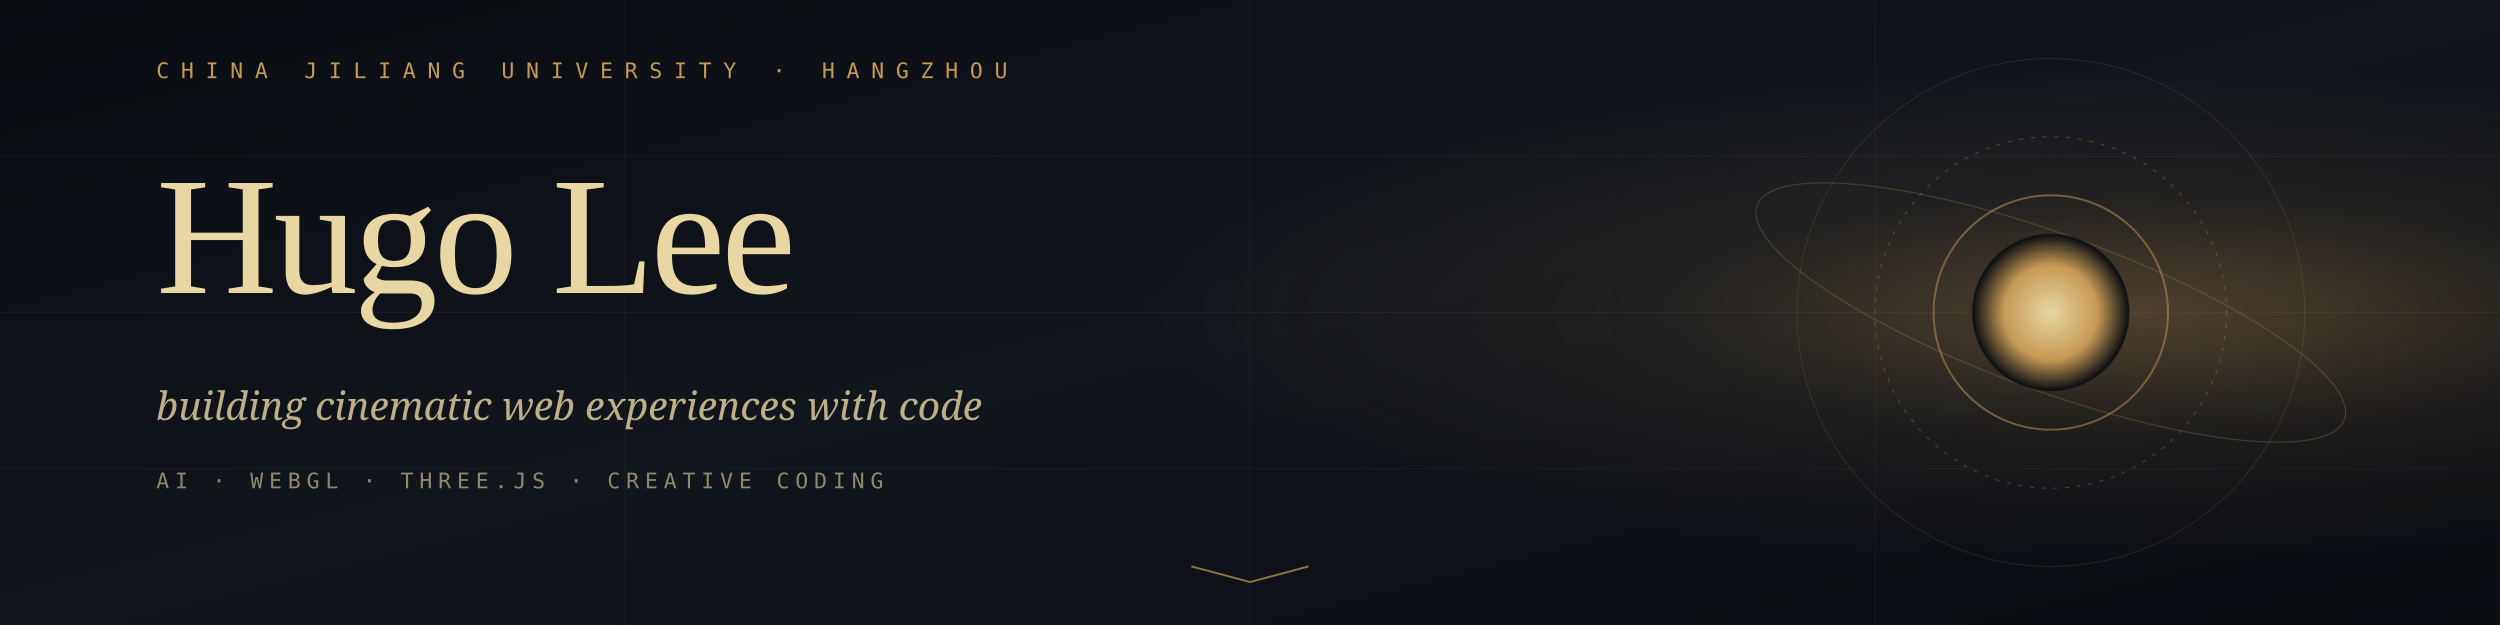
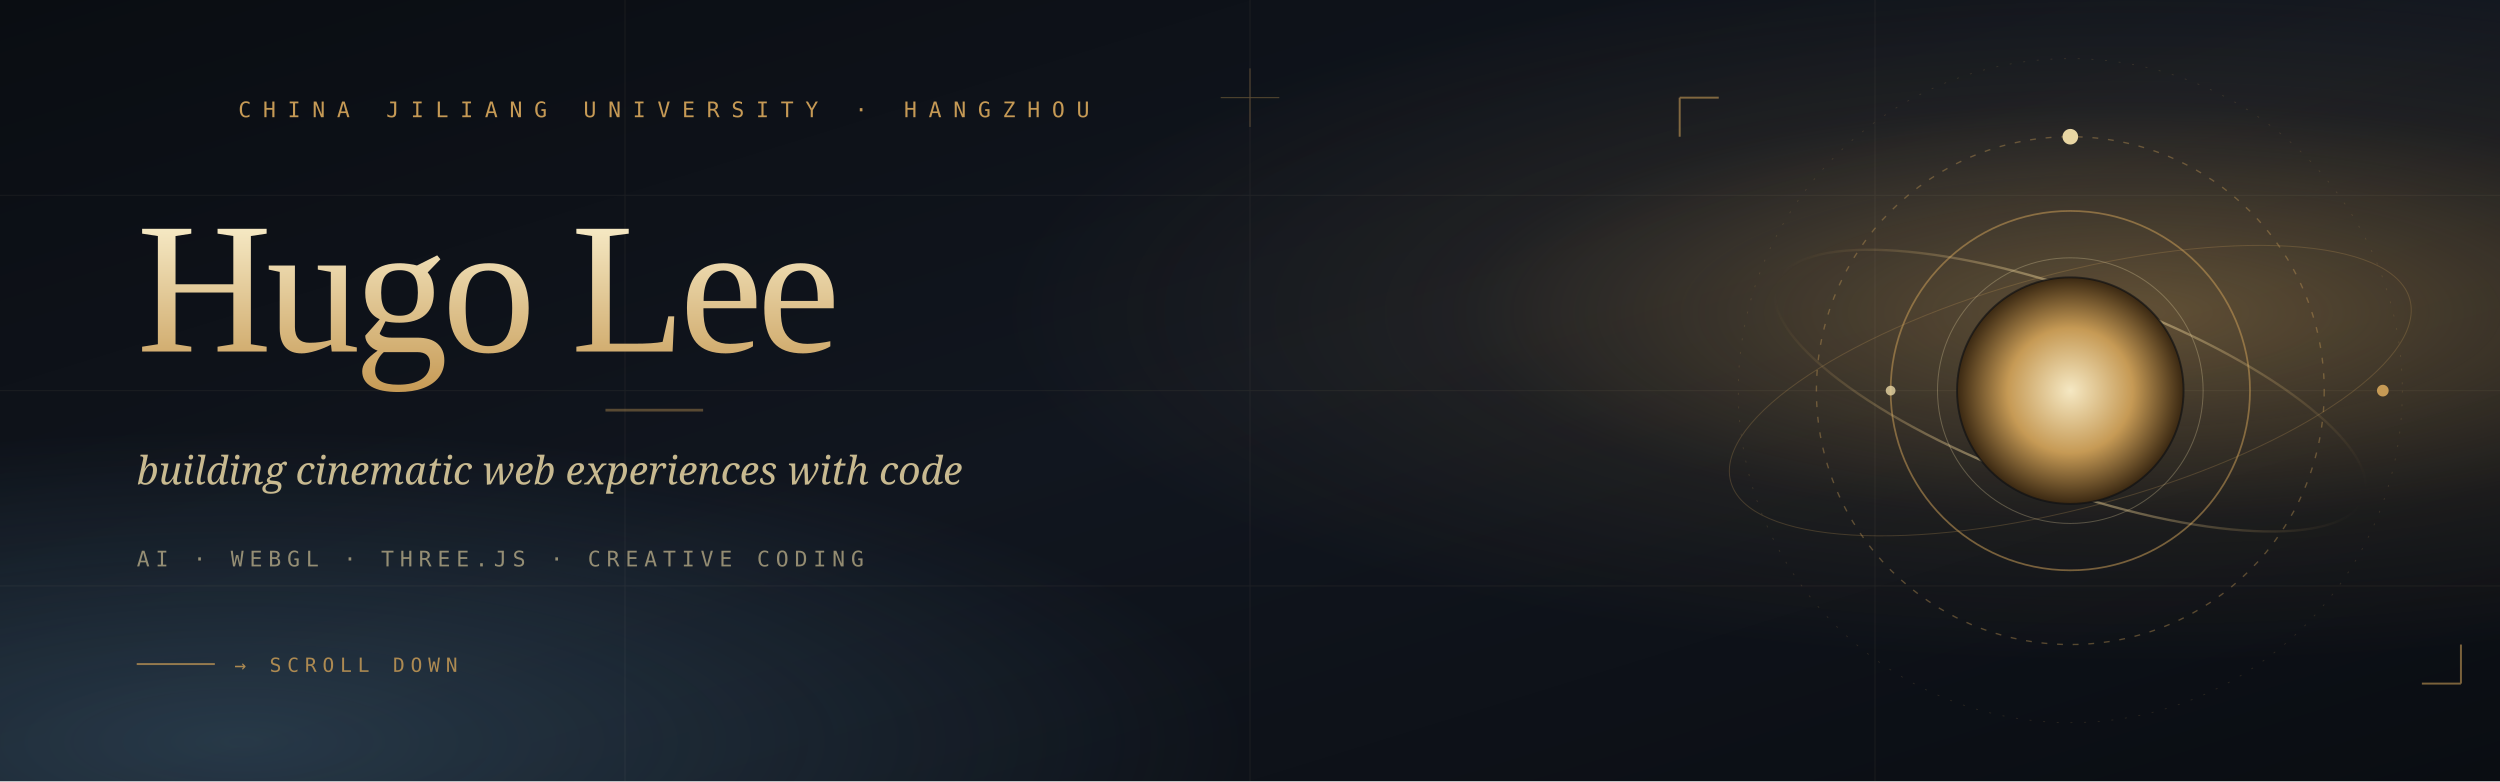
- <svg xmlns="http://www.w3.org/2000/svg" viewBox="0 0 1280 320" preserveAspectRatio="xMidYMid meet">
+ <svg xmlns="http://www.w3.org/2000/svg" viewBox="0 0 1280 400" preserveAspectRatio="xMidYMid meet">
  <defs>
    <linearGradient id="bg" x1="0" y1="0" x2="1" y2="1">
      <stop offset="0%" stop-color="#0a0d12" />
-       <stop offset="50%" stop-color="#11151c" />
+       <stop offset="50%" stop-color="#11161f" />
      <stop offset="100%" stop-color="#0a0d12" />
    </linearGradient>
-     <radialGradient id="glow" cx="0.85" cy="0.5" r="0.4">
-       <stop offset="0%" stop-color="#c69a55" stop-opacity="0.35" />
-       <stop offset="50%" stop-color="#c69a55" stop-opacity="0.08" />
+     <radialGradient id="glow-a" cx="0.85" cy="0.4" r="0.45">
+       <stop offset="0%" stop-color="#c69a55" stop-opacity="0.45" />
+       <stop offset="60%" stop-color="#c69a55" stop-opacity="0.08" />
      <stop offset="100%" stop-color="#c69a55" stop-opacity="0" />
    </radialGradient>
-     <radialGradient id="moon" cx="0.5" cy="0.5" r="0.5">
-       <stop offset="0%" stop-color="#e8d6a3" />
-       <stop offset="60%" stop-color="#c69a55" />
-       <stop offset="100%" stop-color="#0a0d12" />
+     <radialGradient id="glow-b" cx="0.1" cy="0.95" r="0.4">
+       <stop offset="0%" stop-color="#5b8aa8" stop-opacity="0.3" />
+       <stop offset="100%" stop-color="#5b8aa8" stop-opacity="0" />
    </radialGradient>
-     <linearGradient id="ring" x1="0" y1="0" x2="1" y2="0">
+     <radialGradient id="planet" cx="0.5" cy="0.5" r="0.5">
+       <stop offset="0%" stop-color="#f5e8c3" />
+       <stop offset="55%" stop-color="#c69a55" />
+       <stop offset="100%" stop-color="#3a2812" />
+     </radialGradient>
+     <linearGradient id="ring-grad" x1="0" y1="0" x2="1" y2="0">
      <stop offset="0%" stop-color="#c69a55" stop-opacity="0" />
-       <stop offset="50%" stop-color="#c69a55" stop-opacity="0.7" />
+       <stop offset="50%" stop-color="#e8d6a3" stop-opacity="0.9" />
      <stop offset="100%" stop-color="#c69a55" stop-opacity="0" />
    </linearGradient>
+     <linearGradient id="line-grad" x1="0" y1="0" x2="1" y2="0">
+       <stop offset="0%" stop-color="#c69a55" stop-opacity="0" />
+       <stop offset="50%" stop-color="#c69a55" stop-opacity="0.9" />
+       <stop offset="100%" stop-color="#c69a55" stop-opacity="0" />
+     </linearGradient>
+     <linearGradient id="text-grad" x1="0" y1="0" x2="0" y2="1">
+       <stop offset="0%" stop-color="#f5e8c3" />
+       <stop offset="100%" stop-color="#c69a55" />
+     </linearGradient>
  </defs>
-   <rect width="1280" height="320" fill="url(#bg)" />
-   <rect width="1280" height="320" fill="url(#glow)" />
-   <g stroke="#e8d6a3" stroke-width="0.5" opacity="0.05">
-     <line x1="0" y1="80" x2="1280" y2="80" />
-     <line x1="0" y1="160" x2="1280" y2="160" />
-     <line x1="0" y1="240" x2="1280" y2="240" />
-     <line x1="320" y1="0" x2="320" y2="320" />
-     <line x1="640" y1="0" x2="640" y2="320" />
-     <line x1="960" y1="0" x2="960" y2="320" />
+   <rect width="1280" height="400" fill="url(#bg)" />
+   <rect width="1280" height="400" fill="url(#glow-a)" />
+   <rect width="1280" height="400" fill="url(#glow-b)" />
+   <g stroke="#e8d6a3" stroke-width="0.5" opacity="0.06">
+     <line x1="0" y1="100" x2="1280" y2="100" />
+     <line x1="0" y1="200" x2="1280" y2="200" />
+     <line x1="0" y1="300" x2="1280" y2="300" />
+     <line x1="320" y1="0" x2="320" y2="400" />
+     <line x1="640" y1="0" x2="640" y2="400" />
+     <line x1="960" y1="0" x2="960" y2="400" />
  </g>
-   <g transform="translate(1050 160)">
-     <circle r="60" fill="none" stroke="#c69a55" stroke-width="1" opacity="0.5" />
-     <circle r="90" fill="none" stroke="#c69a55" stroke-width="0.6" opacity="0.3" stroke-dasharray="2 4" />
-     <circle r="130" fill="none" stroke="#c69a55" stroke-width="0.4" opacity="0.18" />
-     <ellipse rx="160" ry="40" fill="none" stroke="#c69a55" stroke-width="0.6" opacity="0.25" transform="rotate(20)" />
-     <circle r="40" fill="url(#moon)" />
-     <circle cx="0" cy="0" r="40" fill="none" stroke="#0a0d12" stroke-width="1" opacity="0.4" />
+   <g transform="translate(1060 200)">
+     <circle r="170" fill="none" stroke="#c69a55" stroke-width="0.4" opacity="0.18" stroke-dasharray="1 6" />
+     <circle r="130" fill="none" stroke="#c69a55" stroke-width="0.7" opacity="0.4" stroke-dasharray="3 5" />
+     <circle r="92" fill="none" stroke="#c69a55" stroke-width="0.9" opacity="0.55" />
+     <ellipse rx="160" ry="50" fill="none" stroke="url(#ring-grad)" stroke-width="1.2" opacity="0.7" transform="rotate(20)" />
+     <ellipse rx="180" ry="60" fill="none" stroke="#c69a55" stroke-width="0.5" opacity="0.25" transform="rotate(-15)" />
+     <circle r="58" fill="url(#planet)" />
+     <circle r="58" fill="none" stroke="#0a0d12" stroke-width="1" opacity="0.6" />
+     <circle r="68" fill="none" stroke="#e8d6a3" stroke-width="0.5" opacity="0.3" />
+     <circle cx="0" cy="-130" r="4" fill="#e8d6a3" />
+     <circle cx="160" cy="0" r="3" fill="#c69a55" />
+     <circle cx="-92" cy="0" r="2.5" fill="#e8d6a3" opacity="0.8" />
+     <g stroke="#c69a55" stroke-width="1" opacity="0.6">
+       <line x1="-200" y1="-150" x2="-180" y2="-150" />
+       <line x1="-200" y1="-150" x2="-200" y2="-130" />
+       <line x1="200" y1="150" x2="180" y2="150" />
+       <line x1="200" y1="150" x2="200" y2="130" />
+     </g>
  </g>
-   <g transform="translate(80 0)">
-     <text x="0" y="40" font-family="JetBrains Mono, Menlo, monospace" font-size="11" letter-spacing="6" fill="#c69a55">CHINA JILIANG UNIVERSITY · HANGZHOU</text>
-     <text x="0" y="150" font-family="Georgia, 'Times New Roman', serif" font-size="86" font-weight="300" letter-spacing="-2" fill="#e8d6a3">Hugo Lee</text>
-     <line x1="0" y1="180" x2="180" y2="180" stroke="url(#ring)" stroke-width="1.5" />
-     <text x="0" y="215" font-family="Georgia, serif" font-size="20" font-style="italic" font-weight="300" fill="#e8d6a3" opacity="0.8">building cinematic web experiences with code</text>
-     <g transform="translate(0 250)">
+   <g transform="translate(70 0)">
+     <line x1="0" y1="56" x2="40" y2="56" stroke="url(#line-grad)" stroke-width="1.2" />
+     <text x="52" y="60" font-family="JetBrains Mono, Menlo, monospace" font-size="11" letter-spacing="6" fill="#c69a55">CHINA JILIANG UNIVERSITY · HANGZHOU</text>
+     <text x="0" y="180" font-family="Georgia, 'Times New Roman', serif" font-size="96" font-weight="300" letter-spacing="-3" fill="url(#text-grad)">Hugo Lee</text>
+     <line x1="0" y1="210" x2="240" y2="210" stroke="url(#line-grad)" stroke-width="1.4" />
+     <line x1="240" y1="210" x2="290" y2="210" stroke="#c69a55" stroke-width="1.4" opacity="0.4" />
+     <text x="0" y="248" font-family="Georgia, serif" font-size="20" font-style="italic" font-weight="300" fill="#e8d6a3" opacity="0.85">building cinematic web experiences with code</text>
+     <g transform="translate(0 290)">
      <text x="0" y="0" font-family="JetBrains Mono, monospace" font-size="11" letter-spacing="3" fill="#e8d6a3" opacity="0.6">AI · WEBGL · THREE.JS · CREATIVE CODING</text>
    </g>
+     <g transform="translate(0 340)">
+       <line x1="0" y1="0" x2="40" y2="0" stroke="#c69a55" stroke-width="1" opacity="0.7" />
+       <text x="50" y="4" font-family="JetBrains Mono, monospace" font-size="10" letter-spacing="3" fill="#c69a55" opacity="0.85">→ SCROLL DOWN</text>
+     </g>
  </g>
-   <g transform="translate(640 290)" stroke="#c69a55" stroke-width="1" fill="none" opacity="0.7">
-     <line x1="-30" y1="0" x2="0" y2="8" />
-     <line x1="0" y1="8" x2="30" y2="0" />
+   <g transform="translate(640 50)" stroke="#c69a55" stroke-width="0.5" opacity="0.4">
+     <line x1="-15" y1="0" x2="15" y2="0" />
+     <line x1="0" y1="-15" x2="0" y2="15" />
  </g>
</svg>
